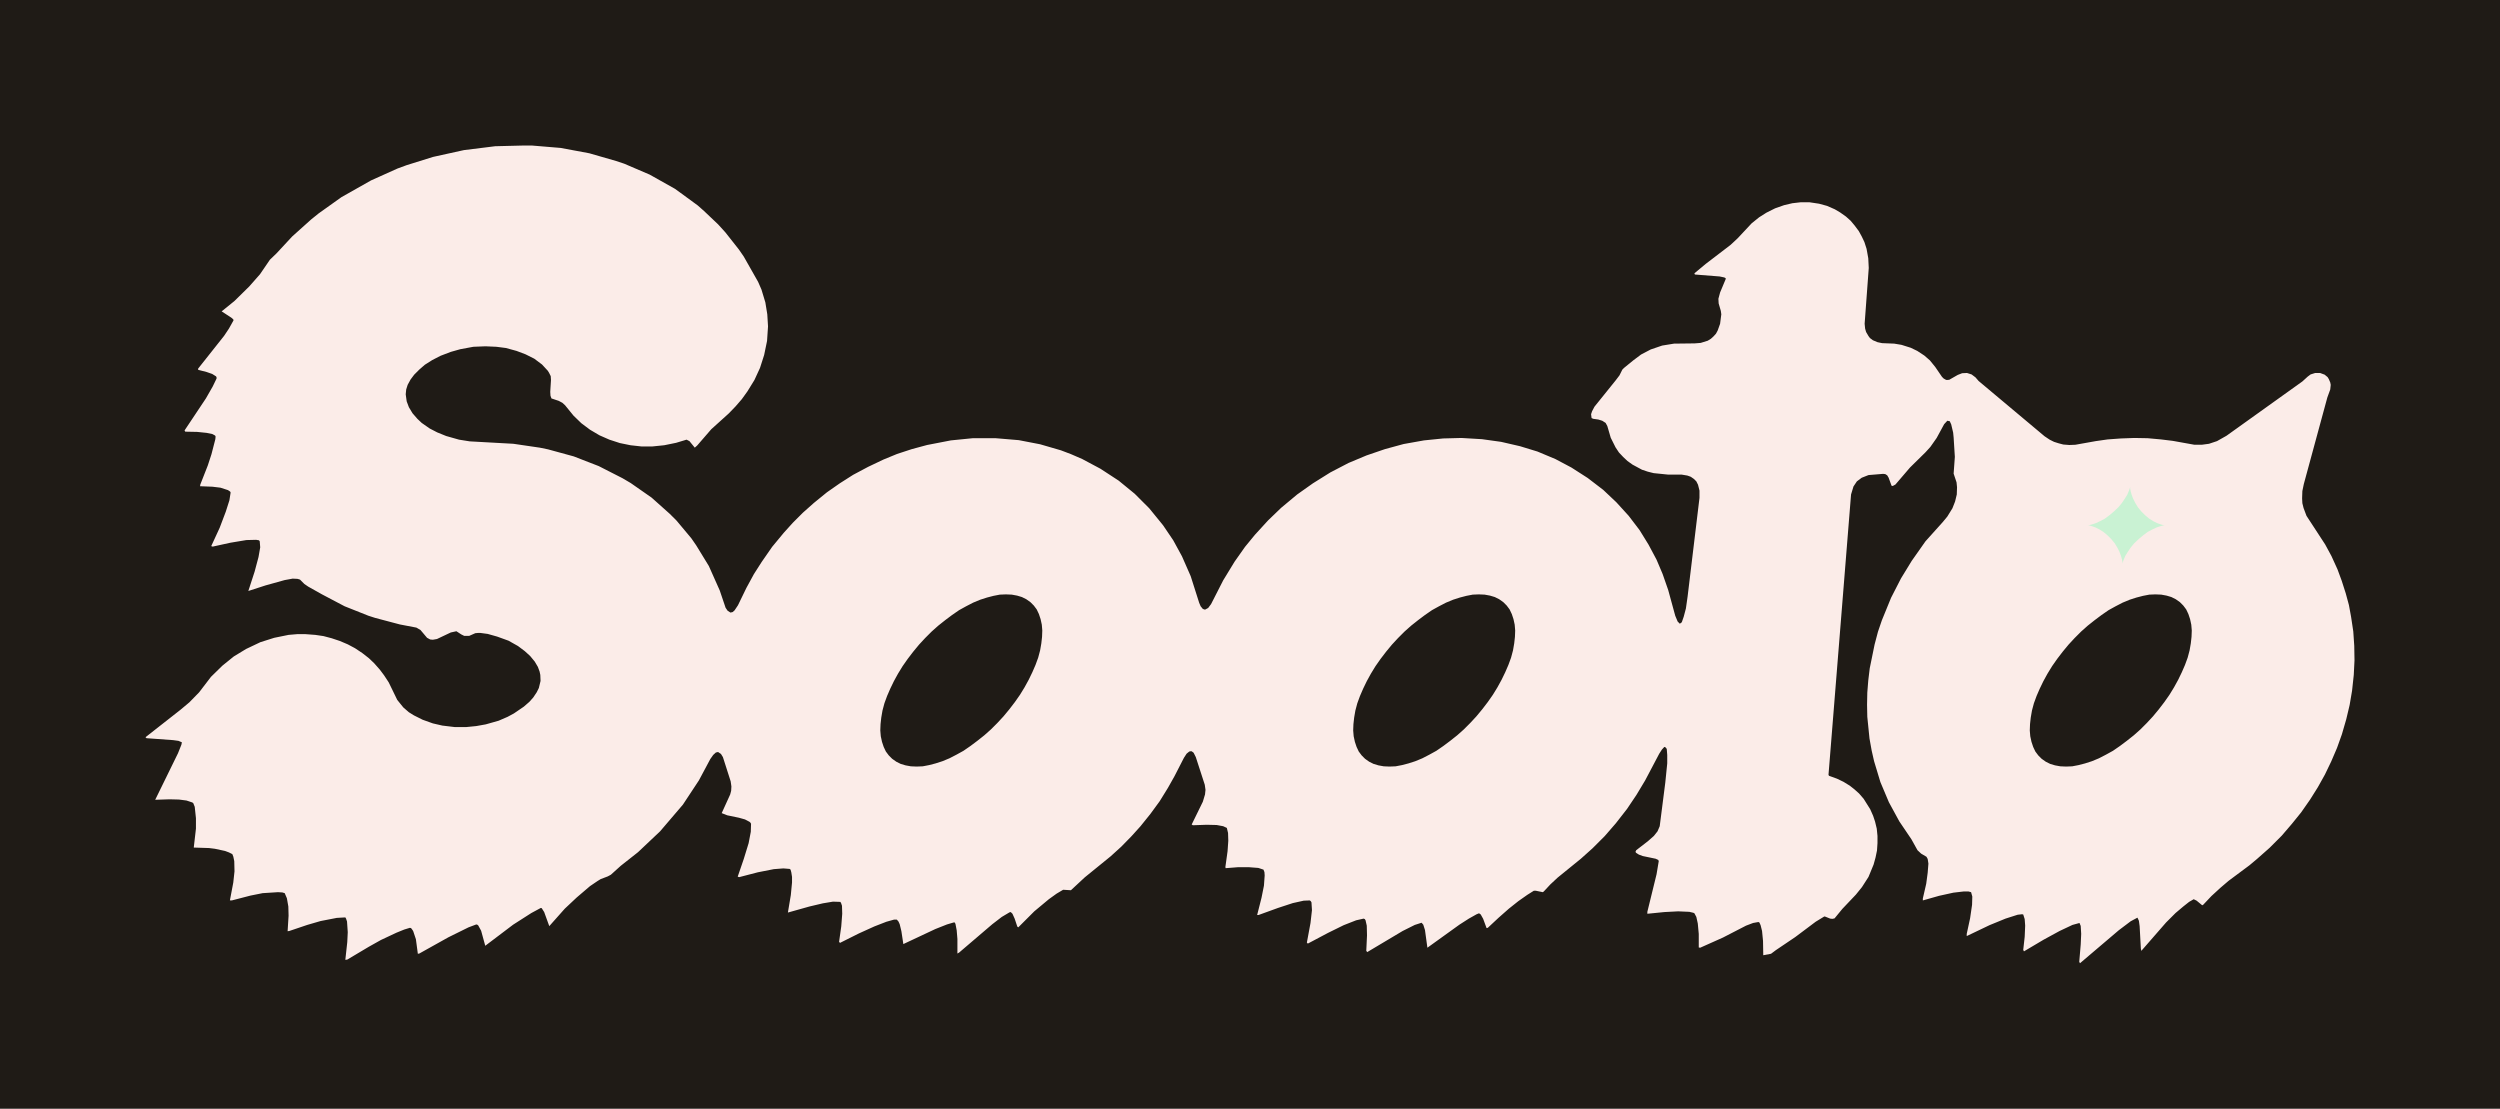
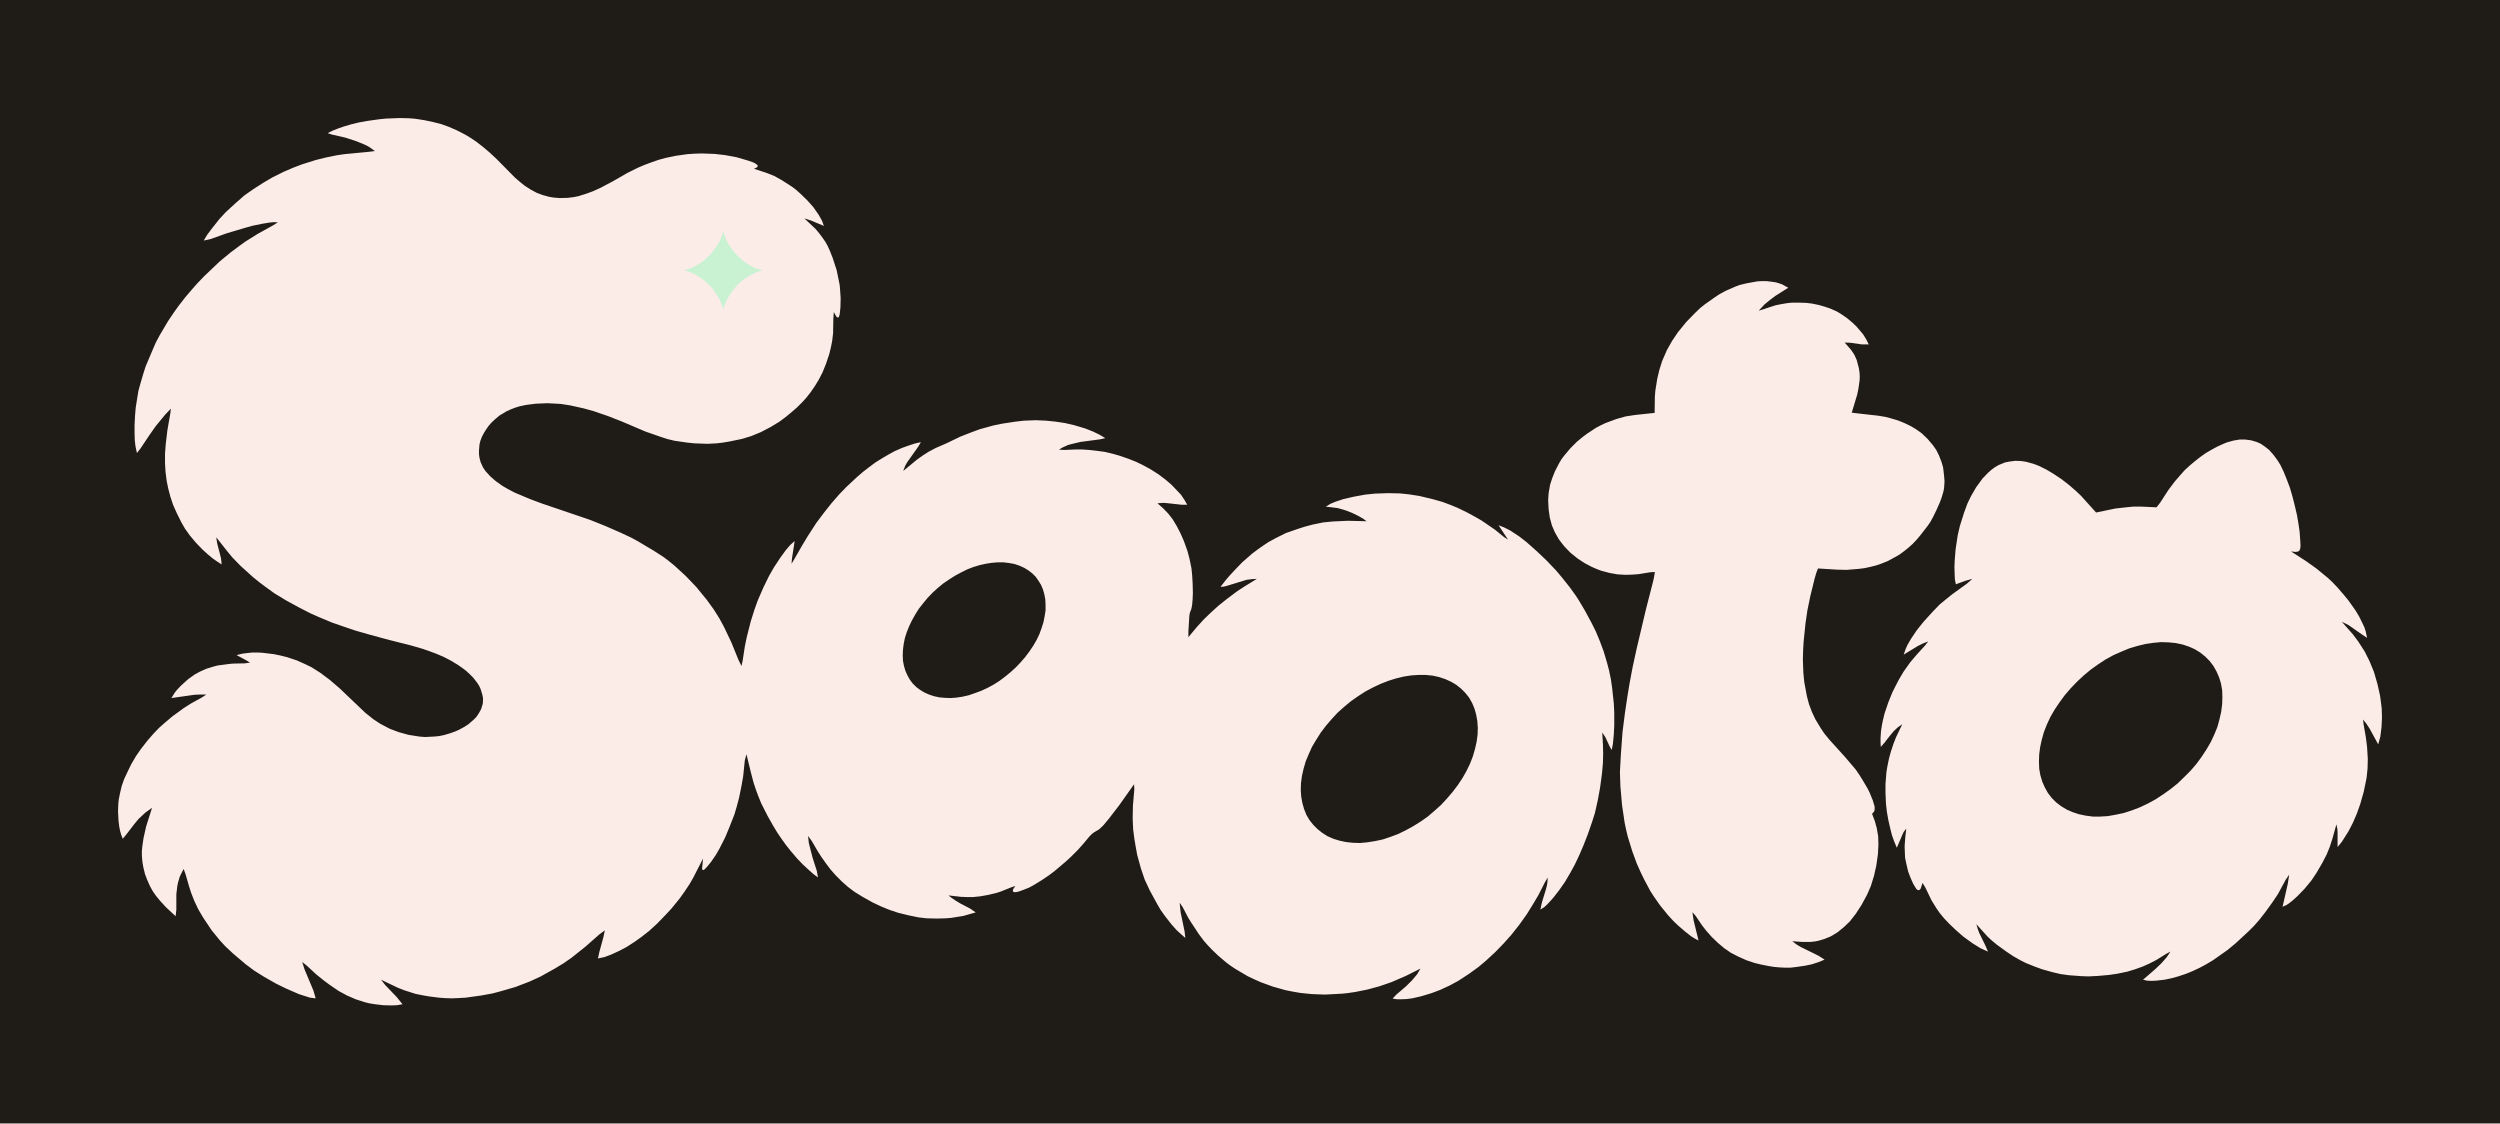
- <svg xmlns="http://www.w3.org/2000/svg" viewBox="-189.2 -280.6 1030.9 457.2">
-   <rect x="-189.2" y="-280.6" width="1030.9" height="457.2" rx="0.0" fill="#1f1b16" />
-   <path fill="#fbece8" fill-rule="evenodd" d="M-18.8 103.4L-17.7 106.7L-16.9 112.7L-16.3 112.6L-4.3 105.9L4.0 101.8L7.2 100.6L7.6 100.7L8.0 101.0L9.2 103.2L10.9 109.4L22.4 100.7L29.9 95.9L33.8 93.8L34.2 93.9L34.5 94.4L35.2 95.5L37.3 101.3L43.7 94.1L48.6 89.5L54.1 84.8L57.2 82.7L58.5 81.9L61.4 80.8L62.7 80.1L66.8 76.4L73.9 70.8L83.0 62.2L92.4 51.2L99.0 41.2L103.7 32.4L104.9 30.7L106.0 29.7L106.9 29.5L108.1 30.3L108.9 31.6L112.1 41.6L112.4 43.7L112.3 45.5L111.9 47.0L108.4 54.7L110.7 55.6L115.5 56.6L118.0 57.3L119.9 58.3L120.3 58.7L120.5 59.1L120.4 62.4L119.5 67.1L117.5 73.6L115.0 80.9L115.6 81.1L123.3 79.1L129.9 77.8L133.8 77.5L136.4 77.7L136.8 78.0L137.1 79.1L137.4 81.0L137.4 83.3L136.9 88.5L135.7 95.7L144.6 93.2L150.1 91.9L154.3 91.2L157.3 91.3L157.6 91.7L158.0 92.9L158.1 96.2L157.7 101.4L156.8 107.8L157.2 108.2L165.0 104.3L171.4 101.4L176.3 99.5L179.5 98.6L180.6 98.6L181.3 99.4L181.8 100.5L182.5 103.4L183.3 108.7L196.5 102.5L201.3 100.6L204.0 99.8L204.5 99.8L204.8 100.4L205.3 103.0L205.6 106.6L205.6 112.6L206.3 112.2L220.0 100.5L223.9 97.5L227.1 95.6L227.6 95.5L228.3 96.2L229.2 98.2L230.3 101.5L230.7 101.8L237.3 95.2L243.3 90.2L246.5 87.9L249.2 86.3L252.4 86.5L258.1 81.2L268.8 72.5L273.2 68.5L277.4 64.2L281.1 60.1L285.2 55.0L289.0 49.8L292.4 44.3L295.1 39.5L299.0 31.9L300.1 30.2L301.2 29.3L301.7 29.2L302.2 29.2L303.0 29.8L303.9 31.6L307.6 43.0L307.9 45.1L307.7 47.0L306.8 50.0L302.2 59.4L302.7 59.7L308.4 59.5L312.5 59.6L315.2 60.1L316.7 60.8L317.2 62.9L317.3 66.1L317.0 70.4L316.1 76.9L316.2 77.4L321.3 77.0L325.8 77.0L329.7 77.3L331.8 78.0L332.2 79.0L332.3 80.4L332.0 84.6L331.0 89.6L329.2 96.7L329.8 96.7L337.8 93.8L343.9 91.8L348.4 90.8L350.9 90.7L351.3 91.0L351.6 91.5L351.8 94.7L351.2 100.0L349.7 108.1L350.1 108.5L358.4 104.1L364.9 100.9L370.0 98.9L373.1 98.2L373.6 98.4L373.9 98.9L374.4 101.1L374.5 105.1L374.2 111.5L374.6 112.0L389.2 103.3L394.2 100.8L397.0 99.9L397.7 100.7L398.4 102.9L399.4 110.2L412.6 100.7L416.5 98.2L419.7 96.4L420.7 96.0L421.4 96.5L422.4 98.3L423.8 102.1L424.3 102.0L428.8 97.8L433.0 94.1L436.9 91.0L440.6 88.4L443.3 86.7L444.1 86.7L447.0 87.3L447.4 87.0L450.1 84.1L453.1 81.3L462.7 73.5L467.5 69.2L472.5 64.2L477.1 58.9L481.7 53.0L485.6 47.2L489.2 41.2L495.0 30.2L496.1 28.5L497.1 27.4L497.5 27.5L498.1 28.2L498.3 30.7L498.3 34.2L497.5 42.1L495.2 60.1L494.3 62.2L492.8 64.1L490.3 66.3L485.5 70.0L485.2 70.7L485.5 71.1L486.6 71.8L488.2 72.4L493.5 73.5L494.6 74.0L494.8 74.5L493.9 79.9L490.1 95.4L490.1 96.2L497.1 95.5L502.8 95.2L507.4 95.4L509.1 95.8L509.5 96.0L510.3 97.5L510.9 100.2L511.3 104.5L511.3 110.1L511.9 110.2L521.3 106.0L530.8 101.1L533.7 100.0L535.9 99.6L536.3 99.8L536.8 100.9L537.4 103.3L537.8 107.4L537.9 113.3L541.1 112.7L543.1 111.2L551.1 105.8L559.5 99.5L562.6 97.6L563.1 97.3L563.5 97.4L565.5 98.2L566.4 98.3L567.3 98.1L570.5 94.2L576.1 88.3L578.6 85.2L581.3 81.0L583.4 75.9L584.2 73.0L584.8 70.1L585.0 67.1L585.0 64.1L584.7 61.1L584.0 58.2L583.2 55.8L582.0 53.1L579.3 48.8L577.4 46.6L575.5 44.9L573.6 43.4L571.0 41.8L568.3 40.5L565.0 39.3L564.8 38.9L574.1 -76.7L575.1 -80.0L576.5 -82.1L578.5 -83.6L581.3 -84.7L587.3 -85.2L588.2 -85.1L589.0 -84.6L589.6 -83.6L590.8 -80.3L591.3 -80.2L592.4 -80.8L598.4 -87.8L604.8 -94.1L606.8 -96.3L609.4 -100.0L612.5 -105.7L613.8 -107.1L614.8 -106.9L615.4 -105.6L616.2 -102.2L616.4 -100.2L616.9 -92.2L616.4 -85.3L617.6 -81.7L617.8 -79.7L617.7 -76.7L617.0 -73.8L615.9 -71.0L613.8 -67.6L611.9 -65.3L604.8 -57.4L599.1 -49.3L594.7 -42.1L590.6 -34.1L586.8 -24.8L585.2 -20.1L583.8 -14.8L581.8 -5.0L581.2 0.0L580.8 5.0L580.7 10.0L580.8 15.0L581.7 23.9L582.6 28.9L583.6 33.3L586.2 41.9L589.7 50.2L594.0 58.1L599.0 65.5L601.5 70.0L603.0 71.4L605.2 72.7L605.7 73.6L606.0 75.5L605.7 79.3L605.1 83.8L603.7 89.9L603.7 90.7L610.4 88.8L616.3 87.5L620.6 87.0L622.5 87.0L623.6 87.3L624.1 89.1L624.0 92.5L623.2 98.0L621.8 104.5L621.8 105.4L631.2 100.9L637.8 98.2L642.8 96.6L644.6 96.4L645.1 96.5L645.7 98.4L645.9 101.1L645.7 105.7L645.1 111.1L645.4 111.7L653.5 106.9L660.1 103.3L665.4 100.8L668.3 100.0L668.8 101.2L669.0 104.5L668.8 108.9L668.2 116.0L668.5 116.6L684.5 103.0L689.4 99.3L692.2 97.8L692.8 99.1L693.1 101.3L693.6 110.5L693.8 111.5L704.0 99.8L707.9 95.9L711.1 93.2L713.5 91.3L715.4 90.2L716.6 90.8L718.9 92.7L719.3 92.5L722.7 88.9L726.4 85.5L729.8 82.6L738.4 76.2L741.5 73.6L746.7 69.0L751.7 64.0L755.9 59.1L759.7 54.4L763.4 49.1L766.6 44.0L769.5 38.8L772.1 33.4L774.5 27.8L776.5 22.2L778.3 16.0L779.7 10.1L780.7 4.2L781.4 -2.3L781.7 -8.3L781.6 -14.3L781.2 -20.2L780.3 -26.2L779.4 -31.1L778.1 -35.9L776.4 -41.2L774.7 -45.8L772.2 -51.3L769.6 -56.1L761.9 -67.9L760.7 -71.1L760.2 -73.1L760.1 -75.1L760.2 -78.1L760.8 -81.0L770.5 -116.7L771.7 -120.0L771.9 -121.9L771.7 -122.9L771.1 -124.3L770.6 -125.1L769.4 -126.1L767.5 -126.8L765.5 -126.8L763.6 -126.2L762.4 -125.3L760.2 -123.3L728.9 -100.9L725.0 -98.7L721.7 -97.6L718.7 -97.2L715.7 -97.2L706.8 -98.8L701.9 -99.4L696.4 -99.9L690.9 -100.0L685.4 -99.8L679.9 -99.4L675.0 -98.7L666.6 -97.2L664.1 -97.1L661.6 -97.3L659.7 -97.8L657.8 -98.4L656.0 -99.3L653.9 -100.7L626.7 -123.5L625.4 -125.0L623.8 -126.2L621.9 -126.8L619.9 -126.7L618.1 -126.0L614.6 -124.0L613.6 -123.9L613.2 -124.0L612.3 -124.5L611.6 -125.2L608.8 -129.3L606.6 -132.0L604.3 -134.0L601.4 -135.9L598.7 -137.2L594.9 -138.4L591.9 -138.9L586.9 -139.1L585.0 -139.5L583.1 -140.3L581.9 -141.2L581.3 -142.0L580.3 -143.7L579.9 -145.1L579.7 -147.1L581.4 -170.1L581.2 -174.1L580.5 -178.0L579.6 -180.8L578.5 -183.1L577.3 -185.3L575.5 -187.7L573.9 -189.6L572.0 -191.3L569.6 -193.0L567.4 -194.3L564.2 -195.7L560.9 -196.6L556.9 -197.2L553.4 -197.2L549.9 -196.8L546.5 -196.0L542.8 -194.7L539.2 -192.9L536.2 -191.0L533.1 -188.5L527.4 -182.4L524.4 -179.6L514.2 -171.8L509.5 -167.9L509.7 -167.4L519.9 -166.6L521.8 -166.2L522.4 -165.9L522.4 -165.5L520.1 -160.0L519.4 -157.4L519.5 -155.5L520.4 -152.4L520.6 -151.0L520.1 -147.1L519.1 -144.3L518.4 -143.0L517.4 -141.9L516.3 -140.9L515.0 -140.1L512.1 -139.2L509.6 -139.0L501.1 -138.9L496.2 -138.1L491.5 -136.5L487.5 -134.4L484.3 -132.0L480.5 -128.9L479.8 -128.2L478.6 -125.8L477.0 -123.7L468.3 -112.9L467.3 -111.0L466.9 -109.8L467.1 -108.2L467.8 -107.9L469.9 -107.6L471.5 -107.1L472.9 -106.2L473.6 -104.9L475.0 -100.1L477.0 -96.1L478.4 -94.0L480.1 -92.2L481.9 -90.5L484.0 -89.0L487.9 -86.9L490.3 -86.1L492.7 -85.5L498.6 -84.9L504.2 -84.9L506.6 -84.5L508.0 -84.0L509.3 -83.1L510.3 -82.1L511.0 -80.7L511.6 -78.3L511.6 -75.3L506.7 -34.6L506.0 -29.7L505.1 -26.3L504.3 -24.0L503.5 -23.4L502.6 -24.3L501.6 -26.7L498.7 -37.3L496.4 -43.9L493.9 -49.8L490.6 -56.0L486.9 -62.0L482.4 -67.9L477.3 -73.5L471.9 -78.6L465.5 -83.5L458.8 -87.8L452.2 -91.3L444.8 -94.4L437.6 -96.6L429.8 -98.4L421.9 -99.5L413.4 -100.0L405.9 -99.8L398.0 -99.0L389.6 -97.5L381.9 -95.4L374.3 -92.8L366.9 -89.7L359.4 -85.8L352.2 -81.3L345.7 -76.7L339.1 -71.2L333.7 -66.0L328.3 -60.1L324.2 -55.1L319.9 -49.0L315.2 -41.3L310.2 -31.5L309.0 -29.9L307.7 -29.2L306.8 -29.5L305.9 -30.6L305.3 -32.0L301.8 -43.0L298.2 -51.2L294.6 -57.8L290.4 -64.0L284.7 -71.0L278.7 -77.0L272.1 -82.4L264.6 -87.3L257.1 -91.3L252.5 -93.3L248.3 -94.9L239.7 -97.4L230.9 -99.1L221.4 -99.9L211.9 -99.9L202.9 -99.0L193.1 -97.1L186.8 -95.4L180.7 -93.4L175.1 -91.1L168.8 -88.1L162.6 -84.8L157.1 -81.3L151.8 -77.6L146.4 -73.2L141.9 -69.2L137.7 -65.0L134.0 -60.9L129.2 -55.1L124.9 -48.9L121.7 -43.9L118.6 -38.2L115.1 -31.0L113.7 -28.9L112.9 -28.2L112.0 -28.0L110.8 -28.8L110.0 -30.0L107.6 -37.1L103.1 -47.2L97.9 -55.7L95.9 -58.6L89.8 -65.9L87.0 -68.7L79.5 -75.4L70.9 -81.4L67.5 -83.4L57.7 -88.4L47.4 -92.4L36.8 -95.3L33.4 -96.0L22.5 -97.6L4.5 -98.6L0.1 -99.3L-5.2 -100.8L-8.9 -102.3L-12.0 -103.9L-15.3 -106.2L-17.1 -107.9L-19.1 -110.2L-20.6 -112.7L-21.5 -115.1L-21.9 -118.0L-21.7 -120.0L-21.1 -121.9L-19.9 -124.1L-18.4 -126.1L-16.3 -128.2L-14.0 -130.2L-11.0 -132.1L-7.5 -133.9L-3.3 -135.5L0.6 -136.6L6.0 -137.6L11.0 -137.8L15.5 -137.6L19.4 -137.1L23.8 -135.9L27.5 -134.5L31.1 -132.7L34.3 -130.3L36.7 -127.7L37.2 -126.9L37.9 -125.5L38.0 -123.9L37.7 -119.0L37.8 -117.4L38.2 -116.3L41.2 -115.3L42.7 -114.5L43.8 -113.5L47.3 -109.2L50.5 -106.1L54.1 -103.4L58.0 -101.1L62.1 -99.3L66.4 -97.9L70.8 -97.0L75.3 -96.5L79.8 -96.5L84.7 -97.0L89.6 -98.0L93.9 -99.3L95.1 -98.7L97.3 -96.0L98.3 -96.9L104.1 -103.6L111.3 -110.1L114.1 -113.0L116.7 -116.0L119.0 -119.2L121.9 -123.9L124.2 -128.9L125.9 -134.2L127.1 -140.0L127.5 -146.0L127.2 -151.0L126.4 -155.9L124.8 -161.2L123.4 -164.4L117.5 -174.8L115.5 -177.7L109.9 -184.8L106.9 -188.1L101.1 -193.6L98.5 -195.9L89.2 -202.7L78.7 -208.6L68.2 -213.1L64.9 -214.2L53.8 -217.4L42.0 -219.6L30.0 -220.6L27.0 -220.6L15.0 -220.3L2.1 -218.7L-10.6 -215.9L-21.5 -212.5L-25.3 -211.1L-36.2 -206.2L-48.4 -199.3L-57.8 -192.6L-60.9 -190.1L-68.7 -183.1L-75.2 -176.1L-77.9 -173.5L-82.0 -167.5L-86.4 -162.5L-92.5 -156.5L-97.8 -152.2L-93.8 -149.6L-93.0 -148.9L-92.9 -148.5L-94.8 -145.1L-96.8 -142.1L-107.5 -128.6L-107.5 -128.1L-104.0 -127.2L-101.7 -126.4L-100.1 -125.4L-99.9 -125.0L-99.9 -124.5L-101.5 -121.2L-104.3 -116.3L-113.1 -103.1L-112.8 -102.6L-107.9 -102.5L-104.0 -102.1L-101.6 -101.6L-100.5 -101.0L-100.3 -100.6L-100.4 -99.5L-102.0 -93.3L-103.5 -88.7L-106.6 -80.8L-106.7 -80.1L-101.6 -79.9L-98.3 -79.5L-95.2 -78.5L-94.3 -77.9L-94.1 -77.5L-94.6 -74.3L-96.1 -69.6L-98.6 -63.0L-102.1 -55.4L-101.5 -55.2L-94.2 -56.8L-87.6 -57.9L-83.6 -58.0L-82.4 -57.8L-82.1 -57.4L-81.9 -54.9L-82.6 -50.9L-84.2 -44.9L-86.8 -36.9L-79.7 -39.2L-71.8 -41.4L-68.5 -42.0L-66.5 -41.9L-65.5 -41.6L-63.7 -39.8L-62.1 -38.7L-56.4 -35.5L-47.1 -30.6L-37.3 -26.7L-34.5 -25.8L-24.3 -23.1L-17.5 -21.8L-15.8 -20.8L-13.1 -17.6L-11.8 -16.9L-10.7 -16.8L-9.0 -17.1L-3.3 -19.8L-1.0 -20.3L1.0 -19.0L2.2 -18.4L4.3 -18.4L6.8 -19.5L7.9 -19.6L8.9 -19.6L11.9 -19.2L15.8 -18.1L20.5 -16.4L24.4 -14.2L27.2 -12.1L29.4 -10.1L31.3 -7.8L32.6 -5.6L33.3 -3.7L33.6 -2.3L33.7 0.2L33.0 3.1L32.1 4.9L30.7 7.0L29.1 8.8L26.8 10.8L22.7 13.6L20.1 15.0L16.4 16.6L11.1 18.1L7.2 18.8L3.2 19.2L-1.8 19.2L-6.8 18.6L-10.7 17.7L-14.9 16.2L-18.5 14.4L-20.6 13.1L-22.9 11.1L-25.4 8.0L-28.9 0.8L-30.8 -2.1L-32.6 -4.5L-34.9 -7.1L-37.1 -9.2L-39.8 -11.3L-42.8 -13.3L-45.8 -14.9L-49.1 -16.3L-52.4 -17.4L-55.8 -18.3L-59.2 -18.8L-63.2 -19.1L-66.7 -19.1L-70.2 -18.8L-76.1 -17.6L-81.8 -15.8L-87.7 -13.0L-92.8 -9.9L-97.5 -6.1L-102.2 -1.5L-107.1 4.9L-111.1 9.0L-114.8 12.1L-129.2 23.4L-128.8 23.8L-117.8 24.6L-115.6 24.9L-114.2 25.5L-114.4 26.5L-115.8 30.0L-125.2 49.2L-119.3 49.0L-115.4 49.1L-112.3 49.5L-109.9 50.3L-109.5 50.6L-108.9 52.1L-108.4 56.8L-108.4 61.1L-109.3 68.9L-103.0 69.1L-100.6 69.4L-96.4 70.3L-94.8 70.9L-93.4 71.6L-93.0 72.6L-92.6 74.5L-92.5 78.7L-93.0 83.3L-94.4 90.7L-93.6 90.7L-85.9 88.7L-80.9 87.7L-74.6 87.3L-72.8 87.4L-71.8 87.7L-70.9 89.8L-70.3 93.2L-70.2 97.0L-70.6 103.4L-69.9 103.3L-62.5 100.8L-57.0 99.2L-50.3 97.9L-46.8 97.7L-46.5 98.2L-46.1 99.4L-45.8 103.8L-46.0 107.9L-46.8 115.2L-46.0 115.1L-37.1 109.8L-32.1 107.0L-25.7 104.0L-22.5 102.7L-20.2 102.0L-19.7 102.1L-19.1 102.9Z M235.7 -32.3L234.0 -33.5L232.2 -34.4L230.2 -35.0L228.0 -35.4L225.6 -35.5L223.1 -35.4L220.5 -34.9L217.8 -34.2L215.0 -33.3L212.1 -32.1L209.2 -30.6L206.3 -29.0L203.4 -27.0L200.6 -24.9L197.7 -22.6L195.0 -20.2L192.3 -17.5L189.8 -14.8L187.4 -11.9L185.1 -8.9L183.0 -5.9L181.1 -2.8L179.4 0.3L177.9 3.4L176.6 6.4L175.5 9.4L174.7 12.4L174.2 15.3L173.9 18.0L173.8 20.6L174.0 23.0L174.5 25.3L175.2 27.4L176.1 29.3L177.3 30.9L178.7 32.3L180.4 33.5L182.2 34.4L184.2 35.0L186.4 35.4L188.8 35.5L191.3 35.4L193.9 34.9L196.6 34.2L199.4 33.3L202.3 32.1L205.2 30.6L208.1 29.0L211.0 27.0L213.8 24.9L216.7 22.6L219.4 20.2L222.1 17.5L224.6 14.8L227.0 11.9L229.3 8.9L231.4 5.9L233.3 2.8L235.0 -0.3L236.5 -3.4L237.8 -6.4L238.9 -9.4L239.7 -12.4L240.2 -15.3L240.5 -18.0L240.6 -20.6L240.4 -23.0L239.9 -25.3L239.2 -27.4L238.3 -29.3L237.1 -30.9Z M430.7 -32.3L429.0 -33.5L427.2 -34.4L425.2 -35.0L423.0 -35.4L420.6 -35.5L418.1 -35.4L415.5 -34.9L412.8 -34.2L410.0 -33.3L407.1 -32.1L404.2 -30.6L401.3 -29.0L398.4 -27.0L395.6 -24.9L392.7 -22.6L390.0 -20.2L387.3 -17.5L384.8 -14.8L382.4 -11.9L380.1 -8.9L378.0 -5.9L376.1 -2.8L374.4 0.3L372.9 3.4L371.6 6.4L370.5 9.4L369.7 12.4L369.2 15.3L368.9 18.0L368.8 20.6L369.0 23.0L369.5 25.3L370.2 27.4L371.1 29.3L372.3 30.9L373.7 32.3L375.4 33.5L377.2 34.4L379.2 35.0L381.4 35.4L383.8 35.5L386.3 35.4L388.9 34.9L391.6 34.2L394.4 33.3L397.3 32.1L400.2 30.6L403.1 29.0L406.0 27.0L408.8 24.9L411.7 22.6L414.4 20.2L417.1 17.5L419.6 14.8L422.0 11.9L424.3 8.9L426.4 5.9L428.3 2.8L430.0 -0.3L431.5 -3.4L432.8 -6.4L433.9 -9.4L434.7 -12.4L435.2 -15.3L435.5 -18.0L435.6 -20.6L435.4 -23.0L434.9 -25.3L434.2 -27.4L433.3 -29.3L432.1 -30.9Z M709.7 -32.3L708.0 -33.5L706.2 -34.4L704.2 -35.0L702.0 -35.4L699.6 -35.5L697.1 -35.4L694.5 -34.9L691.8 -34.2L689.0 -33.3L686.1 -32.1L683.2 -30.6L680.3 -29.0L677.4 -27.0L674.6 -24.9L671.7 -22.6L669.0 -20.2L666.3 -17.5L663.8 -14.8L661.4 -11.9L659.1 -8.9L657.0 -5.9L655.1 -2.8L653.4 0.3L651.9 3.4L650.6 6.4L649.5 9.4L648.7 12.4L648.2 15.3L647.9 18.0L647.8 20.6L648.0 23.0L648.5 25.3L649.2 27.4L650.1 29.3L651.3 30.9L652.7 32.3L654.4 33.5L656.2 34.4L658.2 35.0L660.4 35.4L662.8 35.5L665.3 35.4L667.9 34.9L670.6 34.2L673.4 33.3L676.3 32.1L679.2 30.6L682.1 29.0L685.0 27.0L687.8 24.9L690.7 22.6L693.4 20.2L696.1 17.5L698.6 14.8L701.0 11.9L703.3 8.9L705.4 5.9L707.3 2.8L709.0 -0.3L710.5 -3.4L711.8 -6.4L712.9 -9.4L713.7 -12.4L714.2 -15.3L714.5 -18.0L714.6 -20.6L714.4 -23.0L713.9 -25.3L713.2 -27.4L712.3 -29.3L711.1 -30.9Z" />
-   <path fill="#c9f2d3" d="M703.6 -64.0L703.4 -64.0L702.7 -64.1L701.7 -64.4L700.3 -64.9L698.7 -65.7L697.1 -66.7L695.4 -68.1L693.8 -69.7L692.4 -71.4L691.3 -73.2L690.4 -75.0L689.8 -76.6L689.4 -78.0L689.2 -79.1L689.2 -79.8L689.2 -80.0L689.2 -79.8L689.0 -79.1L688.6 -78.0L688.0 -76.6L687.0 -75.0L685.8 -73.2L684.3 -71.4L682.5 -69.7L680.6 -68.1L678.7 -66.7L676.8 -65.7L675.1 -64.9L673.6 -64.4L672.5 -64.1L671.8 -64.0L671.6 -64.0L671.8 -64.0L672.5 -63.9L673.5 -63.6L674.9 -63.1L676.5 -62.3L678.1 -61.3L679.8 -59.9L681.4 -58.3L682.8 -56.6L683.9 -54.8L684.8 -53.0L685.4 -51.4L685.8 -50.0L686.0 -48.9L686.0 -48.2L686.0 -48.0L686.0 -48.2L686.2 -48.9L686.6 -50.0L687.2 -51.4L688.2 -53.0L689.4 -54.8L690.9 -56.6L692.7 -58.3L694.6 -59.9L696.5 -61.3L698.4 -62.3L700.1 -63.1L701.6 -63.6L702.7 -63.9L703.4 -64.0Z" />
+ <svg xmlns="http://www.w3.org/2000/svg" viewBox="39.9 51.8 1059.0 475.9">
+   <rect x="39.9" y="51.8" width="1059.0" height="475.9" rx="0.0" fill="#1f1b16" />
+   <path fill="#fbece8" fill-rule="evenodd" d="M203.7 102.0L200.7 102.3L195.7 103.0L191.8 103.7L188.9 104.4L185.5 105.4L183.2 106.2L180.9 107.1L178.7 108.2L180.5 108.8L186.2 110.1L190.5 111.5L193.3 112.6L195.5 113.6L196.8 114.4L198.7 115.8L196.2 116.1L185.8 117.1L182.4 117.6L178.0 118.5L173.6 119.6L167.9 121.4L164.2 122.8L160.0 124.6L155.2 127.0L151.3 129.3L147.1 132.0L143.4 134.6L139.3 138.2L135.6 141.6L132.9 144.5L129.5 148.8L127.7 151.2L126.2 153.7L129.0 153.1L136.0 150.6L144.1 148.2L147.0 147.4L150.9 146.6L153.9 146.1L155.8 145.9L157.6 146.0L155.5 147.3L149.0 150.9L143.9 154.1L141.1 156.1L137.5 158.8L132.9 162.6L126.4 168.8L123.6 171.7L121.3 174.3L118.4 177.7L115.6 181.3L113.6 184.1L111.1 187.8L107.5 193.9L105.9 196.9L104.9 199.2L101.6 207.0L100.7 209.8L99.4 214.2L98.5 217.5L98.1 220.0L97.4 224.4L97.1 227.9L96.9 231.9L96.9 235.4L97.0 238.4L97.3 240.9L97.9 243.7L99.4 241.8L103.2 236.1L105.8 232.4L109.9 227.4L112.3 224.9L112.0 227.2L110.8 234.1L110.1 240.0L109.8 244.0L109.8 248.0L110.0 251.5L110.5 255.5L111.2 258.9L112.1 262.3L113.2 265.6L114.8 269.2L116.8 273.2L118.3 275.8L120.3 278.6L122.9 281.7L125.7 284.6L127.9 286.6L130.2 288.5L131.8 289.6L133.8 290.9L133.5 288.2L131.9 282.0L131.5 279.4L136.4 285.6L138.3 287.9L141.8 291.5L147.0 296.2L149.7 298.4L152.1 300.2L156.1 303.1L161.2 306.2L166.9 309.3L171.4 311.6L175.0 313.2L180.5 315.5L184.8 317.0L190.4 318.9L196.7 320.7L204.8 322.9L213.6 325.1L218.8 326.6L221.7 327.6L224.9 328.8L227.7 330.0L230.8 331.6L233.8 333.4L235.8 334.8L237.4 336.0L238.9 337.4L240.3 338.8L242.1 341.1L242.9 342.4L243.5 343.7L244.2 346.0L244.5 347.5L244.5 348.5L244.4 349.9L244.1 350.9L243.7 352.2L242.7 354.0L241.6 355.6L240.5 356.7L238.3 358.6L236.6 359.7L234.4 360.9L232.6 361.7L230.3 362.5L227.9 363.2L225.9 363.6L223.9 363.8L221.9 363.9L219.9 364.0L217.5 363.8L215.0 363.4L213.0 363.1L208.7 361.9L205.0 360.5L201.0 358.4L198.1 356.5L194.6 353.7L183.8 343.4L179.6 339.8L175.6 336.8L171.8 334.4L169.1 333.1L165.5 331.5L161.2 330.1L158.8 329.5L155.9 328.9L150.9 328.3L148.9 328.2L146.9 328.2L144.9 328.4L142.5 328.7L140.1 329.3L144.2 331.5L145.8 332.5L143.5 332.8L138.5 332.9L136.6 333.1L132.1 333.7L130.2 334.2L127.3 335.1L124.6 336.3L122.4 337.5L119.6 339.5L116.6 342.2L114.9 344.0L114.0 345.1L112.5 347.5L122.3 346.1L124.8 346.0L127.3 346.0L125.5 347.2L120.8 349.8L117.8 351.7L113.0 355.2L109.9 357.8L107.3 360.1L104.9 362.6L102.3 365.6L99.5 369.2L97.5 372.1L95.5 375.5L94.0 378.6L92.5 381.8L91.5 384.6L90.8 387.5L90.2 390.5L90.0 392.5L89.9 395.4L90.1 399.4L90.4 401.9L90.8 403.9L91.2 405.3L91.9 407.1L93.4 405.3L96.7 401.0L98.6 398.7L101.5 396.0L104.3 394.0L101.8 401.9L100.7 406.8L100.2 410.2L100.0 412.2L100.0 414.2L100.2 416.7L100.6 419.1L101.3 422.0L102.2 424.4L103.4 427.1L104.6 429.3L106.0 431.3L107.9 433.6L110.3 436.2L114.3 439.9L114.6 437.1L114.6 430.6L115.0 427.2L115.3 425.7L116.0 423.3L116.6 422.0L117.7 419.9L118.5 422.1L120.0 427.3L120.9 430.1L122.2 433.4L123.9 437.0L125.9 440.4L129.5 445.8L133.0 450.1L135.3 452.6L138.6 455.7L143.9 460.2L147.5 462.9L151.8 465.6L156.9 468.5L161.0 470.5L166.5 472.9L169.3 473.8L171.2 474.4L173.6 474.7L173.5 474.3L172.7 471.5L168.9 462.4L167.9 459.3L169.8 460.8L173.8 464.5L176.9 467.0L179.3 468.8L183.4 471.6L186.9 473.5L190.6 475.1L194.3 476.3L196.3 476.8L198.8 477.2L202.2 477.6L205.7 477.7L208.1 477.6L210.4 477.2L207.9 474.1L203.1 469.1L201.3 466.8L208.4 470.2L211.2 471.3L213.1 471.9L215.9 472.8L218.9 473.4L221.8 473.9L225.8 474.4L228.3 474.6L231.3 474.7L233.8 474.6L237.2 474.4L243.7 473.5L248.6 472.6L252.0 471.7L258.2 469.9L264.2 467.6L268.8 465.5L274.9 462.1L278.7 459.8L282.0 457.5L287.9 452.8L293.8 447.6L296.1 445.9L295.5 448.8L293.8 455.0L293.2 457.8L296.0 457.2L298.7 456.2L302.4 454.5L305.4 452.9L308.8 450.7L311.6 448.7L314.8 446.2L318.1 443.2L321.6 439.6L324.3 436.7L327.8 432.4L329.8 429.6L332.0 426.3L333.5 423.7L337.7 415.5L337.3 419.8L337.4 420.2L337.6 420.3L338.0 420.3L338.2 420.2L339.3 419.1L341.1 416.9L343.1 414.0L344.6 411.4L347.1 406.5L349.0 401.9L351.0 396.8L352.0 393.4L353.0 389.6L354.0 384.7L354.7 380.7L355.4 373.9L356.1 371.3L358.1 379.5L359.1 383.3L360.2 386.6L361.1 389.0L362.4 392.2L365.1 397.5L367.3 401.4L369.1 404.4L370.8 406.9L372.8 409.7L374.7 412.1L377.6 415.5L380.0 418.0L382.6 420.4L384.4 422.0L386.4 423.5L385.9 420.7L384.1 415.1L383.1 411.2L382.5 408.8L382.2 405.9L383.8 408.1L386.3 412.4L387.9 414.9L389.9 417.7L391.7 420.1L394.0 422.7L396.5 425.2L399.1 427.5L401.9 429.6L405.3 431.7L409.6 434.1L413.2 435.8L416.9 437.3L420.2 438.4L424.6 439.5L429.0 440.4L432.5 440.8L437.0 440.9L440.5 440.8L442.9 440.6L445.4 440.2L447.9 439.8L453.2 438.3L450.9 436.7L446.5 434.4L444.4 433.1L442.8 432.0L441.7 431.1L447.0 431.7L449.5 431.8L452.0 431.8L455.0 431.5L458.4 430.9L461.8 430.1L463.7 429.5L468.2 427.7L470.0 427.1L469.1 428.4L468.9 429.2L469.2 429.6L469.4 429.7L470.4 429.7L471.6 429.4L473.0 428.9L475.8 427.8L478.0 426.6L481.4 424.5L484.2 422.6L486.6 420.8L491.2 416.9L493.4 414.9L496.6 411.7L498.9 409.1L501.4 406.1L502.4 405.1L503.3 404.4L505.5 403.1L507.2 401.5L509.7 398.5L514.0 392.9L520.3 384.0L520.4 386.2L519.8 393.1L519.7 398.6L519.9 403.1L520.4 407.0L520.9 410.0L521.6 413.9L523.2 419.7L524.8 424.4L526.9 428.9L530.0 434.6L531.5 437.2L533.5 440.0L536.0 443.2L538.3 445.8L540.5 447.8L542.0 449.1L541.7 446.4L540.0 438.2L539.6 434.2L540.9 436.1L543.2 440.5L544.5 442.6L547.8 447.6L549.9 450.4L551.5 452.2L553.3 454.1L555.8 456.5L559.2 459.4L561.2 460.9L563.3 462.3L568.4 465.3L570.7 466.4L573.8 467.8L579.0 469.7L584.3 471.2L586.7 471.7L590.7 472.4L595.6 472.9L601.1 473.1L605.1 472.9L608.6 472.7L610.6 472.5L614.0 472.0L619.0 471.0L624.2 469.6L629.4 467.8L635.4 465.2L641.6 462.1L640.9 463.3L640.2 464.5L638.0 467.1L635.5 469.6L631.4 473.1L629.8 474.8L631.7 475.1L633.2 475.1L635.7 475.0L638.1 474.7L642.0 473.8L646.3 472.5L650.0 471.1L654.1 469.2L657.6 467.3L662.2 464.3L666.2 461.4L669.3 458.8L673.3 455.1L676.8 451.5L680.1 447.8L683.5 443.5L686.7 439.0L689.6 434.3L691.6 430.9L694.3 425.6L695.5 423.5L695.4 425.4L695.2 426.8L694.7 428.7L693.1 433.9L692.4 437.1L694.0 436.1L695.1 435.1L696.8 433.3L698.1 431.8L700.5 428.7L702.8 425.4L705.1 421.5L707.0 418.0L708.9 414.0L710.7 409.8L712.5 405.2L714.3 400.0L715.5 396.2L716.7 390.9L717.7 385.4L718.5 379.5L718.9 375.0L719.0 371.0L718.9 367.0L718.6 362.1L719.9 364.0L721.7 367.9L722.6 369.5L723.1 367.1L723.5 363.1L723.7 359.1L723.7 353.6L723.5 349.7L722.8 343.2L722.3 339.7L721.5 335.8L720.6 332.4L719.2 327.7L717.6 323.4L715.9 319.3L714.1 315.7L711.3 310.5L709.0 306.6L707.4 304.1L704.8 300.5L701.7 296.6L699.1 293.5L695.0 289.2L691.0 285.4L686.5 281.4L683.4 279.0L679.6 276.5L677.0 275.2L674.7 274.3L678.7 280.4L677.0 279.3L673.2 276.2L671.6 275.1L667.5 272.3L664.9 270.8L661.4 268.9L657.3 266.9L654.1 265.6L650.9 264.4L647.0 263.3L641.2 261.9L636.7 261.2L632.8 260.8L627.8 260.7L622.3 260.9L618.3 261.3L613.4 262.2L609.0 263.2L605.7 264.3L603.5 265.2L601.5 266.4L606.4 267.0L608.3 267.5L610.2 268.1L612.5 269.0L615.2 270.3L617.3 271.5L618.8 272.6L610.9 272.4L604.4 272.7L600.4 273.1L596.0 274.0L592.6 274.9L589.8 275.8L584.6 277.6L582.8 278.5L580.2 279.8L577.1 281.5L575.0 282.9L572.6 284.6L570.2 286.4L566.1 290.0L563.3 292.9L560.6 295.8L559.0 297.7L556.9 300.4L558.2 300.3L559.5 300.0L564.7 298.4L568.0 297.4L570.4 297.1L572.3 297.0L566.8 300.4L563.9 302.3L559.5 305.6L556.0 308.4L552.7 311.4L549.8 314.2L546.8 317.5L543.3 321.7L543.3 319.4L543.7 312.7L543.9 311.5L544.6 309.6L544.9 307.9L545.1 305.5L545.2 303.0L545.1 299.0L544.9 295.5L544.6 292.5L543.8 288.6L542.9 285.2L541.4 281.0L540.0 277.8L538.4 274.7L536.6 271.7L534.8 269.4L532.7 267.2L530.2 265.0L532.6 264.8L534.0 264.9L540.4 265.6L542.8 265.6L541.6 263.5L540.2 261.4L538.5 259.6L536.1 257.1L533.4 254.8L530.6 252.7L527.3 250.6L523.8 248.7L521.1 247.4L517.8 246.1L514.0 244.8L511.2 244.0L507.8 243.2L504.8 242.8L501.3 242.4L498.3 242.2L495.4 242.2L490.9 242.4L488.5 242.3L489.7 241.5L491.0 240.9L492.3 240.3L494.2 239.8L497.6 239.0L505.9 237.9L508.1 237.4L505.6 235.9L502.9 234.6L499.6 233.3L494.9 231.9L491.0 231.0L487.0 230.4L483.1 230.0L478.6 229.8L473.6 230.0L470.1 230.4L464.2 231.3L460.8 232.0L457.9 232.8L455.0 233.6L451.7 234.8L446.6 236.8L440.8 239.6L436.2 241.6L433.2 243.2L430.7 244.8L428.2 246.6L422.5 251.3L423.3 249.2L424.2 247.6L428.8 241.1L430.0 239.1L427.7 239.6L424.9 240.5L422.1 241.5L418.9 242.9L416.7 244.1L414.1 245.6L410.7 247.7L407.9 249.8L405.2 251.9L402.9 253.9L398.5 258.0L395.4 261.2L392.1 265.0L389.0 268.9L385.7 273.3L382.2 278.7L379.6 283.0L376.4 288.6L375.2 290.6L375.4 288.2L376.1 283.8L376.5 281.0L374.7 282.6L372.8 284.8L370.4 288.1L367.7 292.2L365.7 295.7L363.3 300.6L360.9 306.1L359.4 310.3L357.9 315.1L356.2 321.8L355.4 325.7L354.5 331.6L354.0 333.9L352.7 331.3L349.7 323.9L346.5 317.2L344.6 313.7L342.2 309.9L339.3 305.9L334.9 300.5L330.4 295.8L325.6 291.4L322.9 289.2L320.9 287.7L316.7 285.0L309.8 280.9L307.2 279.5L302.7 277.4L296.3 274.6L289.8 272.0L269.5 265.1L264.4 263.2L258.0 260.5L255.3 259.1L252.7 257.6L249.9 255.6L247.6 253.6L245.6 251.4L244.5 249.8L243.5 247.6L243.0 245.7L242.8 244.2L242.8 242.7L243.0 240.2L243.3 238.8L244.0 236.9L244.9 235.2L245.7 233.9L246.8 232.3L248.1 230.8L249.6 229.4L251.5 227.8L253.2 226.8L254.5 226.0L256.3 225.2L258.1 224.5L260.0 223.9L262.9 223.3L266.9 222.8L271.9 222.6L277.4 222.9L281.3 223.5L287.2 224.8L291.5 226.0L297.6 228.1L303.2 230.3L313.3 234.6L319.9 236.9L322.7 237.8L325.6 238.5L331.1 239.3L334.1 239.6L339.6 239.8L343.5 239.6L346.0 239.3L349.0 238.8L354.3 237.7L358.2 236.5L362.3 234.8L366.3 232.7L370.1 230.4L372.9 228.3L375.2 226.4L377.5 224.4L379.9 222.0L381.6 220.1L383.4 217.8L385.1 215.3L386.7 212.7L388.3 209.6L389.8 205.9L391.2 201.7L391.9 198.8L392.4 196.3L392.8 192.9L392.9 186.9L393.1 184.0L394.1 185.8L394.7 186.3L395.0 186.3L395.2 186.1L395.4 185.6L395.6 184.9L395.9 182.1L396.0 178.1L395.8 175.1L395.6 172.6L395.1 170.1L394.3 166.2L392.6 161.0L391.5 158.2L390.5 156.0L389.5 154.2L388.1 152.2L386.9 150.6L385.3 148.7L380.6 144.3L383.4 145.2L388.9 147.5L388.1 145.3L386.7 142.8L384.4 139.5L381.8 136.6L378.9 133.8L377.0 132.1L375.4 130.9L371.2 128.2L367.8 126.3L364.5 125.0L359.3 123.3L360.5 122.7L360.9 122.2L360.8 121.8L360.1 121.2L359.0 120.6L356.7 119.8L351.9 118.4L347.0 117.5L342.6 117.0L337.1 116.8L334.1 116.9L331.1 117.1L326.1 117.8L321.8 118.7L318.9 119.5L316.0 120.5L312.8 121.7L310.0 122.9L305.6 125.1L299.5 128.6L294.2 131.4L291.1 132.8L288.7 133.7L284.9 134.9L282.9 135.3L280.5 135.6L277.0 135.7L274.5 135.5L272.6 135.2L269.7 134.4L267.3 133.5L264.7 132.1L262.2 130.5L260.2 128.9L258.0 127.0L250.3 119.2L247.3 116.4L244.7 114.2L241.9 112.0L239.4 110.3L236.9 108.8L233.4 107.0L230.2 105.6L226.9 104.4L223.0 103.4L219.6 102.7L215.7 102.1L213.2 101.9L209.2 101.8L204.2 102.0Z M988.0 238.1L986.1 238.4L983.2 239.2L981.3 240.0L979.1 241.0L976.9 242.2L974.3 243.7L971.9 245.4L969.5 247.3L967.6 248.9L965.4 250.9L963.7 252.8L961.1 255.8L958.4 259.4L954.9 264.8L953.4 266.7L947.0 266.4L943.5 266.4L940.5 266.7L936.0 267.2L927.8 268.9L921.5 261.9L919.3 259.8L916.3 257.2L913.2 254.8L909.9 252.6L906.9 250.8L903.7 249.2L901.4 248.3L898.1 247.4L896.1 247.1L893.6 247.0L891.2 247.3L889.2 247.7L886.5 248.8L884.8 249.8L883.6 250.7L882.1 252.0L879.7 254.5L877.0 258.2L874.8 262.0L873.3 265.1L871.9 268.9L870.1 274.6L869.2 278.5L868.3 284.4L867.9 289.4L867.8 291.9L867.9 295.4L868.0 297.3L868.4 299.3L872.5 297.8L875.4 297.0L873.0 299.1L866.9 303.5L863.8 306.0L861.5 307.9L858.7 310.8L854.7 315.2L851.9 318.7L849.4 322.4L847.9 325.0L847.1 326.8L846.3 329.1L852.2 325.5L854.4 324.4L856.7 323.5L855.3 325.3L852.0 328.9L849.1 332.3L846.2 336.4L844.2 339.8L842.8 342.5L841.5 345.1L839.8 349.3L838.2 354.0L837.5 356.9L837.1 358.9L836.7 361.4L836.5 364.3L836.5 366.3L836.6 368.2L838.1 366.5L840.5 363.4L842.1 361.5L843.8 359.9L845.7 358.6L843.1 364.0L842.0 366.8L840.9 370.1L840.1 373.0L839.4 376.4L839.0 378.8L838.8 381.3L838.6 383.8L838.6 387.8L838.8 392.3L839.2 395.8L839.8 399.2L840.7 403.1L841.3 405.5L842.3 408.3L843.4 410.9L845.7 405.5L846.3 404.2L847.4 402.8L847.0 406.2L846.7 410.2L846.8 413.2L846.9 415.2L847.4 417.6L848.2 421.0L849.1 423.4L850.3 426.1L851.0 427.3L851.7 428.4L852.2 428.8L852.7 428.9L853.1 428.7L853.5 428.2L854.3 425.8L855.5 427.8L858.1 433.2L860.2 436.6L861.6 438.6L863.5 440.9L865.6 443.1L868.1 445.5L871.5 448.5L875.5 451.4L878.9 453.5L882.0 454.9L880.9 452.3L878.3 447.0L877.6 445.1L877.1 443.3L881.7 448.4L883.5 450.1L885.8 452.0L889.8 454.9L892.8 456.9L895.8 458.6L898.0 459.7L901.7 461.2L905.0 462.4L909.3 463.6L912.7 464.4L916.2 464.9L921.6 465.3L924.6 465.4L928.6 465.2L933.1 464.8L936.6 464.3L941.0 463.4L944.3 462.4L947.6 461.2L950.3 460.0L953.4 458.4L957.6 455.8L959.3 454.9L957.7 457.3L955.4 459.9L952.9 462.3L947.7 466.8L949.4 467.2L951.3 467.3L953.3 467.2L956.8 466.8L959.7 466.2L962.6 465.4L965.9 464.3L968.6 463.2L971.8 461.7L974.4 460.3L977.4 458.5L981.1 455.9L983.5 454.2L987.0 451.3L992.5 446.2L994.6 444.1L996.9 441.5L999.4 438.3L1002.3 434.3L1004.8 430.6L1008.1 424.5L1009.6 422.3L1009.0 426.2L1006.8 435.9L1008.4 435.2L1009.6 434.4L1011.1 433.2L1013.0 431.5L1016.1 428.3L1019.0 424.8L1021.2 421.5L1023.7 417.2L1025.5 413.7L1026.8 410.5L1027.9 407.1L1029.6 401.0L1030.0 402.9L1030.1 404.3L1030.1 410.6L1031.9 408.4L1034.8 403.8L1036.6 400.3L1038.2 396.6L1039.7 392.4L1041.2 387.1L1041.8 384.2L1042.4 381.2L1042.8 377.3L1042.9 373.3L1042.6 368.3L1042.1 364.3L1041.1 358.5L1040.9 356.6L1042.4 358.5L1043.7 360.5L1047.3 367.1L1048.2 363.9L1048.7 359.9L1048.9 356.0L1048.8 352.0L1048.5 349.5L1048.1 346.5L1047.0 341.6L1045.5 336.4L1043.6 331.8L1041.6 327.8L1038.9 323.6L1036.5 320.4L1031.9 315.2L1033.6 316.0L1034.9 316.7L1040.2 320.4L1042.6 322.0L1042.0 319.2L1041.4 317.4L1040.1 314.7L1039.2 312.9L1037.7 310.4L1034.8 306.3L1032.6 303.6L1030.0 300.6L1027.9 298.4L1026.1 296.7L1021.1 292.6L1016.6 289.4L1010.4 285.4L1012.4 285.6L1013.4 285.4L1013.9 285.1L1014.3 284.1L1014.4 282.9L1014.3 280.9L1014.0 276.9L1013.5 273.5L1012.9 270.0L1011.9 265.7L1010.9 261.8L1009.9 258.4L1008.5 254.7L1007.2 251.5L1005.9 248.8L1004.6 246.7L1002.8 244.3L1001.1 242.4L999.6 241.2L997.6 239.8L995.8 239.0L993.4 238.3L991.0 238.0L988.5 238.0Z M783.7 171.1L779.8 171.8L776.9 172.5L775.0 173.2L770.9 175.0L768.3 176.4L766.2 177.8L762.1 180.7L760.2 182.2L758.0 184.3L754.2 188.2L750.7 192.5L748.2 196.2L746.0 200.1L744.0 204.7L742.8 208.5L741.9 212.3L741.1 217.3L740.9 219.8L740.8 226.7L732.4 227.6L728.5 228.2L724.6 229.3L720.0 231.0L718.1 231.9L716.0 233.0L712.2 235.5L710.2 237.0L707.9 238.9L705.1 241.7L702.5 244.8L701.3 246.4L700.3 248.1L698.5 251.6L697.4 254.4L696.5 257.2L695.9 260.7L695.7 263.7L695.9 267.6L696.4 271.1L697.3 274.4L698.5 277.2L700.2 280.2L701.4 281.8L702.7 283.4L705.1 285.9L708.2 288.4L711.1 290.3L714.1 291.9L716.4 292.9L718.3 293.6L721.7 294.5L725.1 295.1L728.6 295.3L731.6 295.2L734.1 295.0L739.0 294.2L740.9 294.1L740.6 296.0L740.2 297.9L737.1 310.0L733.2 326.5L731.5 334.3L730.2 341.2L729.3 346.6L728.2 354.0L727.2 361.9L726.5 371.4L726.1 378.9L726.3 384.9L727.0 392.9L728.1 400.3L728.7 403.2L729.4 406.1L731.3 412.3L733.2 417.5L734.8 421.1L736.3 424.2L738.9 429.1L740.5 431.6L743.1 435.3L746.5 439.5L748.9 442.1L750.7 443.8L753.7 446.4L756.1 448.3L757.7 449.3L759.4 450.2L757.3 441.6L756.8 438.2L758.2 439.8L760.9 443.8L762.7 446.1L765.0 448.7L767.6 451.2L770.2 453.4L773.1 455.4L776.2 457.0L779.8 458.6L783.1 459.7L786.0 460.4L789.0 461.0L791.5 461.4L793.9 461.6L795.9 461.7L798.4 461.7L800.9 461.4L804.4 460.9L807.3 460.3L810.1 459.4L812.8 458.3L810.3 456.7L807.7 455.4L802.8 453.0L801.1 452.0L799.1 450.5L803.3 450.8L806.8 450.8L808.7 450.6L810.2 450.3L812.6 449.6L815.3 448.5L817.0 447.5L818.3 446.7L821.0 444.5L823.5 442.1L826.0 438.9L828.4 435.2L830.8 430.8L832.4 427.1L833.7 422.9L834.7 418.5L835.4 413.5L835.6 409.5L835.5 406.1L834.9 402.6L834.1 399.7L832.9 396.5L833.5 395.9L833.9 395.3L834.0 394.7L834.0 393.5L833.2 390.8L831.9 387.6L831.0 385.8L829.0 382.4L827.7 380.3L826.0 377.8L821.5 372.5L814.8 365.1L812.6 362.4L811.2 360.3L808.9 356.5L807.4 353.3L806.2 350.1L805.3 346.7L804.2 340.8L803.8 336.8L803.6 331.3L803.7 327.3L803.9 323.8L804.7 315.9L805.5 310.4L806.8 304.1L808.6 296.8L809.3 294.4L810.0 292.6L818.0 293.1L822.0 293.2L827.0 292.8L829.5 292.5L831.9 292.0L834.3 291.4L836.2 290.8L839.5 289.5L843.0 287.6L844.7 286.6L846.7 285.1L848.2 283.9L850.1 282.2L851.8 280.4L853.4 278.5L856.5 274.5L857.6 272.9L858.8 270.7L860.3 267.6L861.7 264.4L862.4 262.5L863.1 260.1L863.4 258.7L863.5 257.2L863.6 255.7L863.4 253.2L863.0 249.8L862.3 247.4L861.2 244.6L860.1 242.4L858.7 240.4L856.4 237.7L853.9 235.3L851.5 233.6L849.3 232.3L846.6 231.0L843.9 229.9L840.5 228.9L838.6 228.4L835.6 227.9L826.7 226.9L824.3 226.6L826.6 219.0L827.1 216.6L827.6 213.1L827.7 211.6L827.6 209.6L827.3 207.7L826.8 205.8L826.4 204.3L825.6 202.5L825.1 201.6L824.0 200.0L821.3 196.9L823.8 197.0L828.7 197.7L831.5 197.7L830.4 195.5L829.1 193.4L827.5 191.5L826.2 190.0L824.4 188.3L822.1 186.4L819.6 184.7L817.9 183.7L815.2 182.5L812.8 181.7L810.4 181.0L807.5 180.4L805.0 180.1L802.0 180.0L799.0 180.0L797.0 180.2L794.1 180.7L792.1 181.1L790.2 181.7L786.6 182.9L784.9 183.4L787.3 180.8L789.6 178.9L792.0 177.1L797.4 173.7L794.9 172.3L793.5 171.8L792.1 171.4L790.1 171.1L788.2 170.9L785.7 170.9L784.2 171.0Z M426.5 341.3L425.3 339.7L424.3 337.9L423.4 335.9L422.8 333.8L422.4 331.7L422.3 329.4L422.4 327.0L422.7 324.6L423.2 322.1L424.0 319.6L425.0 317.1L426.2 314.6L427.6 312.1L429.1 309.7L430.9 307.4L432.8 305.1L434.9 302.9L437.1 300.9L439.4 299.0L441.9 297.3L444.4 295.7L447.0 294.3L449.6 293.0L452.2 292.0L454.8 291.2L457.5 290.6L460.1 290.2L462.6 290.0L465.0 290.0L467.4 290.3L469.6 290.7L471.7 291.4L473.7 292.3L475.5 293.4L477.2 294.7L478.6 296.1L479.8 297.8L480.9 299.6L481.7 301.5L482.3 303.6L482.7 305.8L482.8 308.1L482.8 310.4L482.4 312.9L481.9 315.4L481.1 317.9L480.2 320.4L479.0 322.9L477.6 325.3L476.0 327.7L474.2 330.1L472.3 332.3L470.2 334.5L468.0 336.5L465.7 338.4L463.3 340.2L460.8 341.8L458.2 343.2L455.6 344.4L452.9 345.4L450.3 346.3L447.7 346.9L445.1 347.3L442.6 347.5L440.1 347.4L437.8 347.2L435.5 346.7L433.4 346.0L431.4 345.1L429.6 344.0L428.0 342.8Z M596.2 401.2L594.6 399.2L593.3 397.0L592.3 394.5L591.6 392.0L591.1 389.3L590.9 386.4L591.0 383.5L591.4 380.5L592.1 377.4L593.0 374.3L594.3 371.2L595.7 368.1L597.5 365.1L599.4 362.1L601.6 359.2L604.0 356.4L606.5 353.7L609.3 351.2L612.2 348.8L615.2 346.7L618.3 344.7L621.5 343.0L624.7 341.5L628.0 340.2L631.2 339.2L634.5 338.4L637.7 337.9L640.8 337.7L643.8 337.7L646.8 338.0L649.5 338.6L652.2 339.5L654.6 340.6L656.8 341.9L658.8 343.5L660.6 345.3L662.2 347.3L663.5 349.6L664.5 352.0L665.2 354.5L665.7 357.3L665.9 360.1L665.8 363.0L665.4 366.0L664.7 369.1L663.8 372.2L662.6 375.3L661.1 378.4L659.4 381.4L657.4 384.4L655.2 387.3L652.8 390.1L650.3 392.8L647.5 395.3L644.7 397.7L641.7 399.8L638.5 401.8L635.4 403.5L632.1 405.1L628.9 406.3L625.6 407.4L622.3 408.1L619.1 408.6L616.0 408.9L613.0 408.8L610.1 408.5L607.3 407.9L604.7 407.1L602.2 406.0L600.0 404.6L598.0 403.0Z M909.0 389.8L907.4 387.7L906.1 385.4L905.0 382.9L904.2 380.2L903.7 377.4L903.6 374.4L903.7 371.4L904.1 368.3L904.8 365.1L905.7 361.9L907.0 358.6L908.5 355.4L910.3 352.3L912.4 349.2L914.6 346.2L917.1 343.3L919.8 340.5L922.6 337.9L925.6 335.4L928.7 333.2L931.9 331.1L935.2 329.3L938.6 327.8L942.0 326.4L945.4 325.4L948.7 324.6L952.1 324.1L955.3 323.8L958.5 323.9L961.5 324.2L964.4 324.8L967.1 325.7L969.6 326.8L971.9 328.2L974.0 329.9L975.9 331.8L977.5 333.9L978.8 336.2L979.9 338.7L980.7 341.3L981.2 344.1L981.3 347.1L981.2 350.1L980.8 353.3L980.1 356.4L979.2 359.7L977.9 362.9L976.4 366.1L974.6 369.2L972.5 372.4L970.3 375.4L967.8 378.3L965.1 381.0L962.3 383.7L959.3 386.1L956.2 388.3L953.0 390.4L949.7 392.2L946.3 393.8L942.9 395.1L939.5 396.2L936.2 396.9L932.8 397.5L929.6 397.7L926.4 397.7L923.4 397.3L920.5 396.7L917.8 395.8L915.3 394.7L913.0 393.3L910.9 391.7Z" />
+   <path fill="#c9f2d3" d="M363.6 166.3L363.4 166.3L362.6 166.4L361.5 166.7L359.9 167.3L358.2 168.1L356.2 169.3L354.3 170.7L352.4 172.4L350.7 174.3L349.3 176.3L348.1 178.2L347.3 180.0L346.7 181.5L346.4 182.6L346.3 183.4L346.3 183.6L346.3 183.4L346.2 182.6L345.9 181.5L345.3 180.0L344.5 178.2L343.3 176.3L341.9 174.3L340.2 172.4L338.3 170.7L336.4 169.3L334.4 168.1L332.7 167.3L331.1 166.7L330.0 166.4L329.2 166.3L329.0 166.3L329.2 166.3L330.0 166.2L331.1 165.9L332.7 165.4L334.4 164.5L336.4 163.4L338.3 161.9L340.2 160.2L341.9 158.3L343.3 156.4L344.5 154.5L345.3 152.7L345.9 151.2L346.2 150.0L346.3 149.3L346.3 149.0L346.3 149.3L346.4 150.0L346.7 151.2L347.3 152.7L348.1 154.5L349.3 156.4L350.7 158.3L352.4 160.2L354.3 161.9L356.2 163.4L358.2 164.5L359.9 165.4L361.5 165.9L362.6 166.2L363.4 166.3Z" />
</svg>
